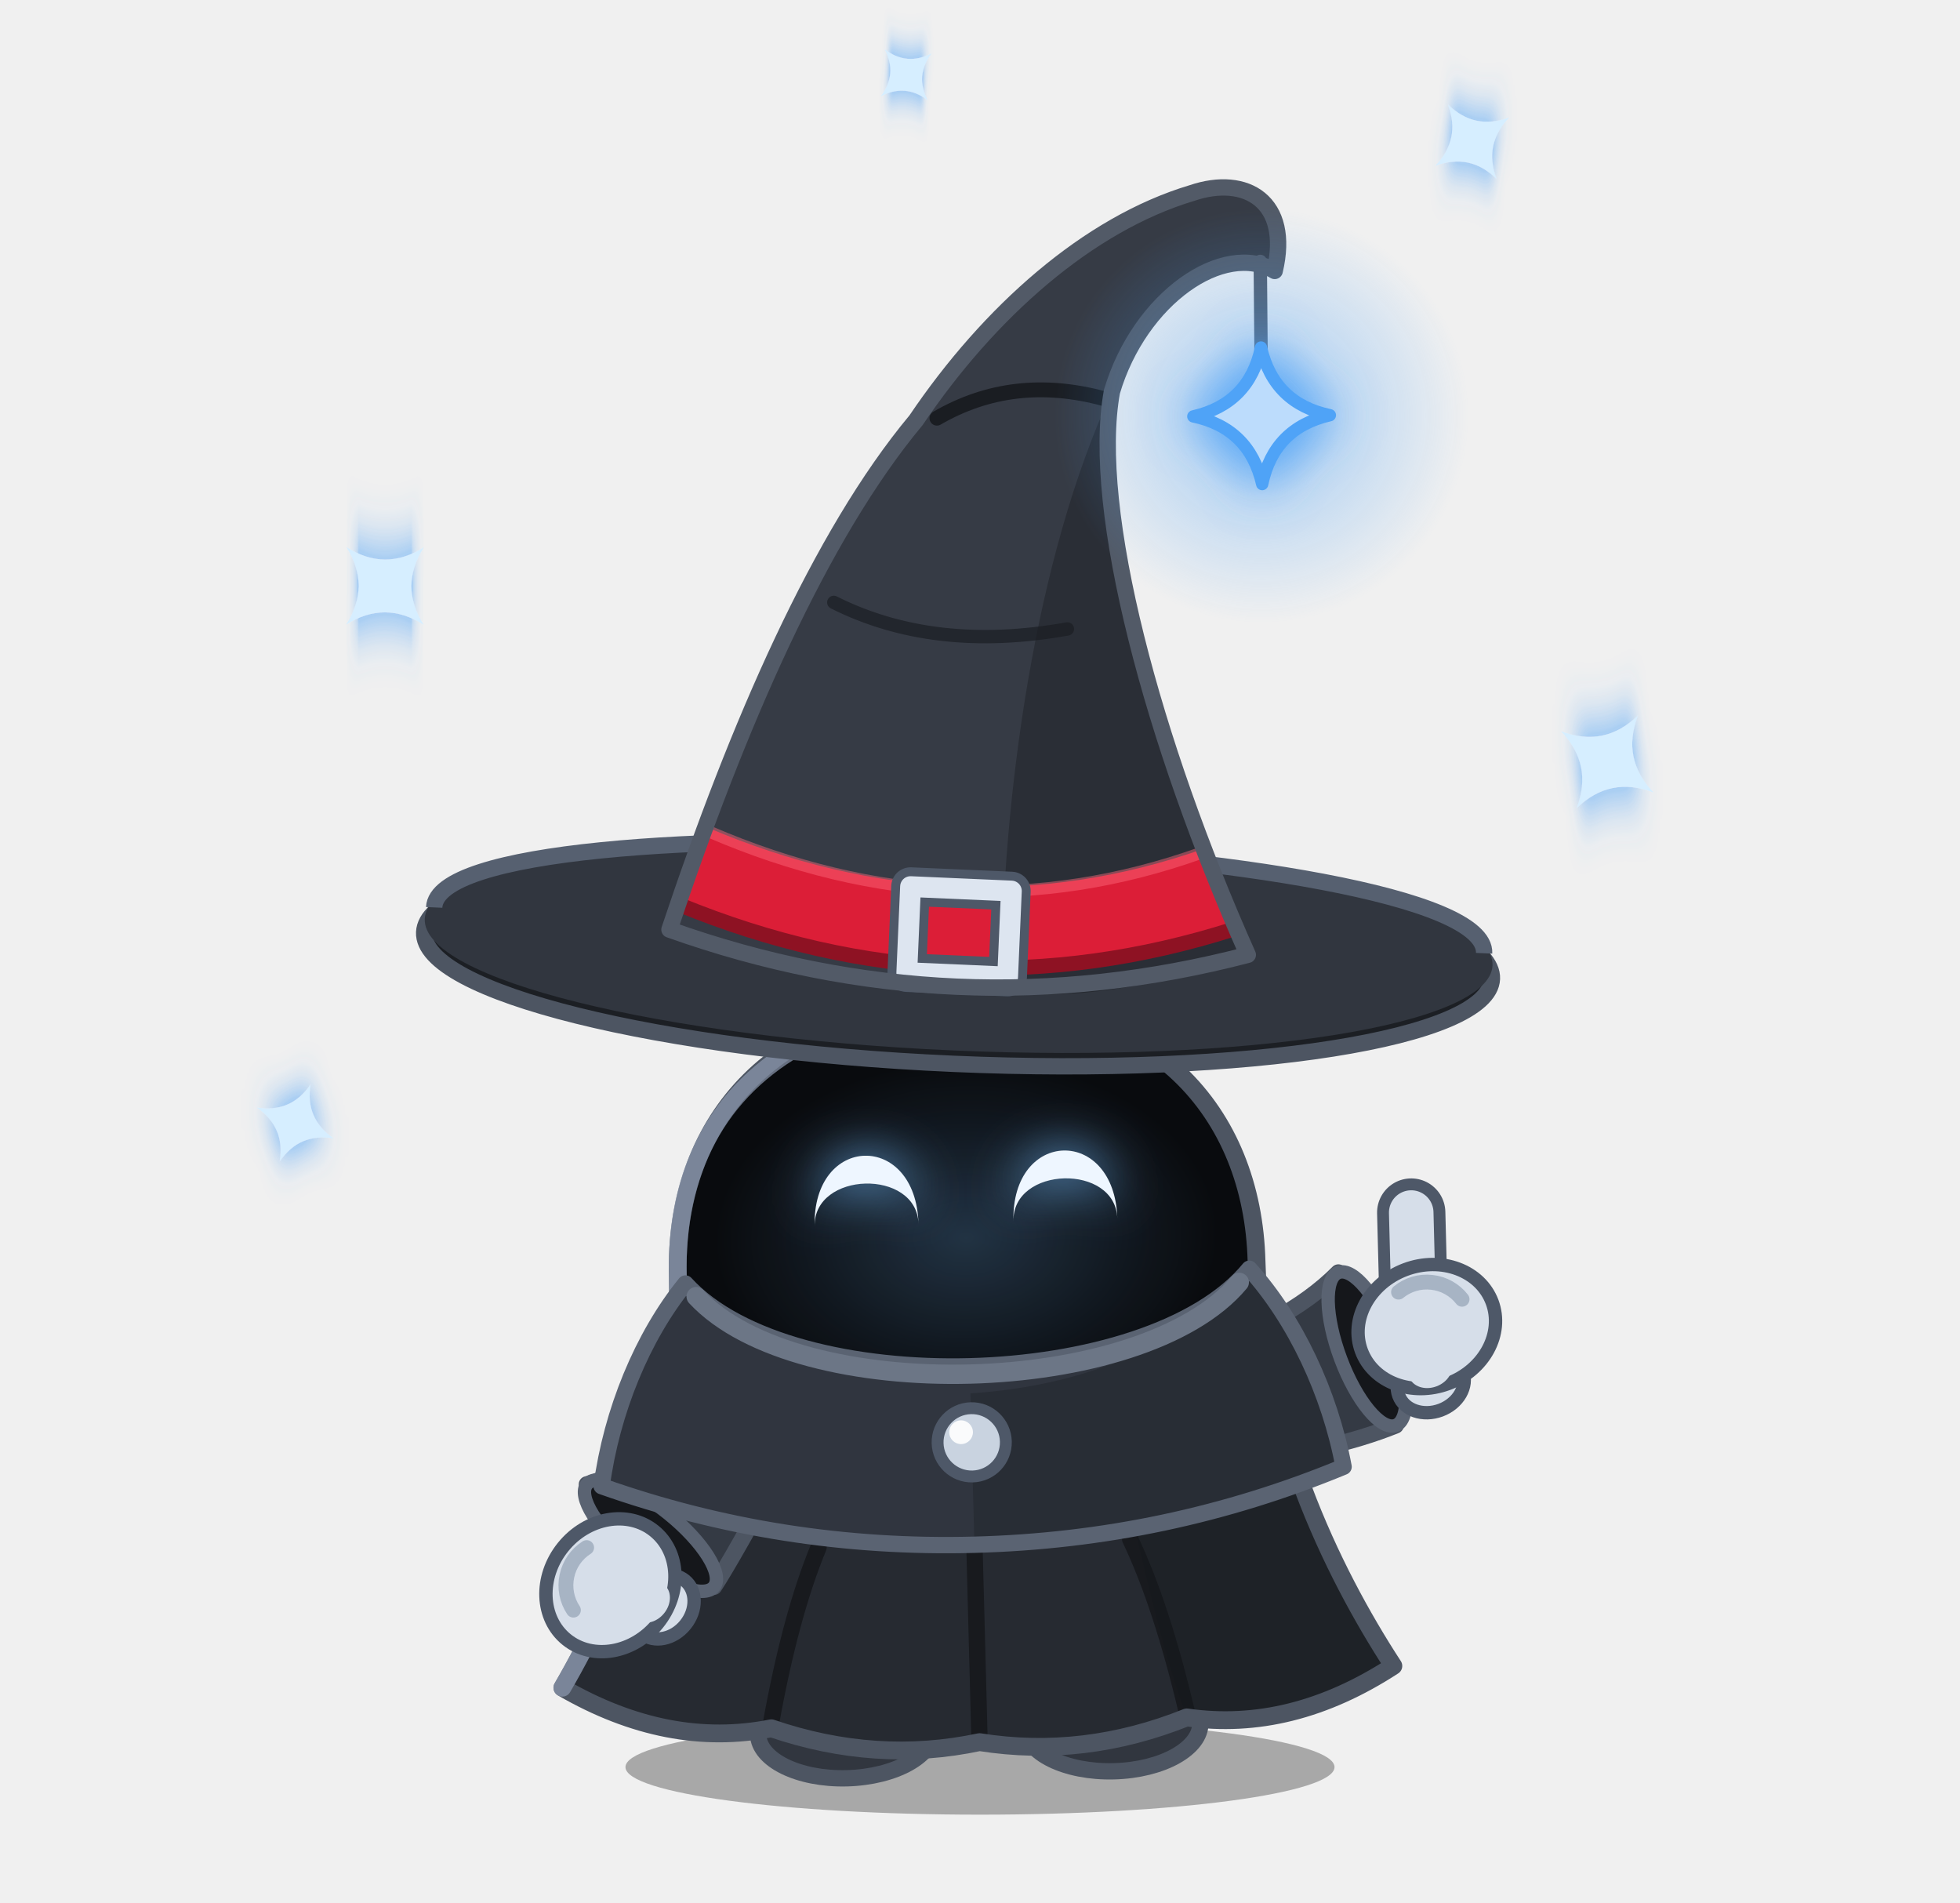
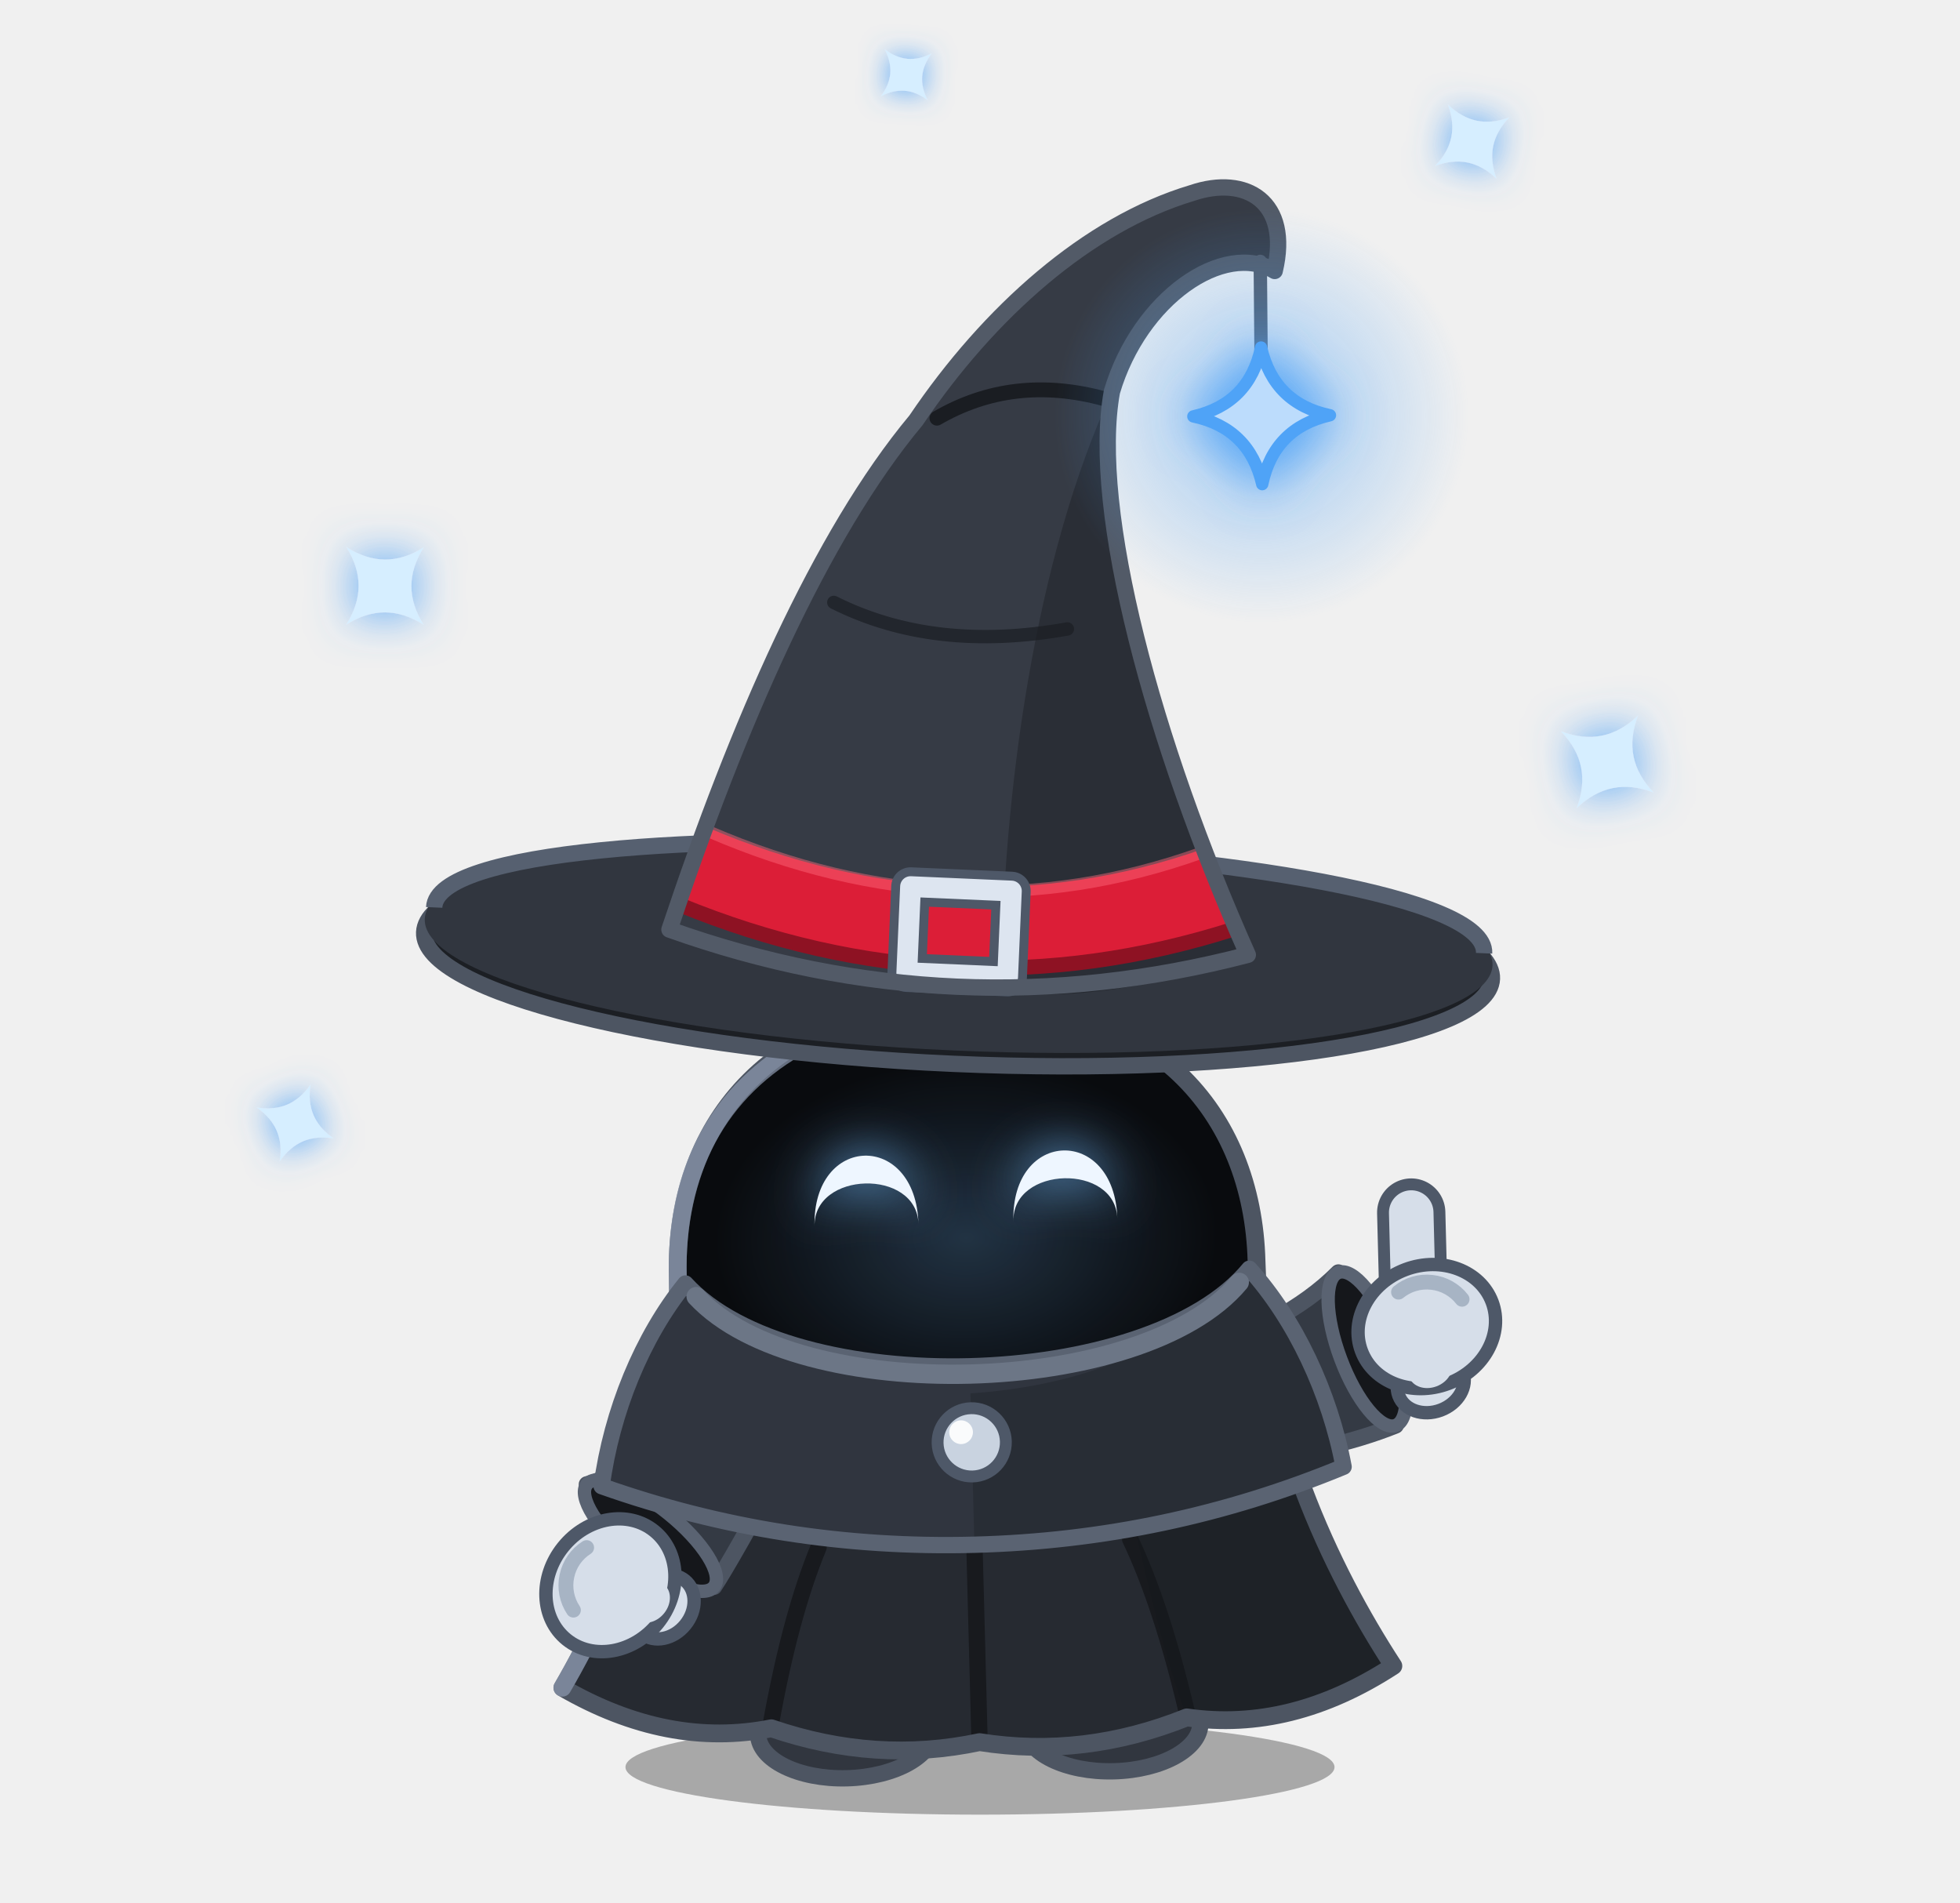
<svg xmlns="http://www.w3.org/2000/svg" width="136" height="132" viewBox="-8 -12 136 132">
  <defs>
    <radialGradient id="wr0">
      <stop offset="0" stop-color="#78BEFF" stop-opacity="0.22" />
      <stop offset="0.6" stop-color="#78BEFF" stop-opacity="0.08" />
      <stop offset="1" stop-color="#78BEFF" stop-opacity="0" />
    </radialGradient>
    <filter id="wg1" x="-100%" y="-100%" width="300%" height="300%">
-       <feGaussianBlur in="SourceAlpha" stdDeviation="1.7" result="b" />
+       <feGaussianBlur in="SourceAlpha" stdDeviation="1.751" result="b" />
      <feFlood flood-color="#78BEFF" flood-opacity="0.95" />
      <feComposite in2="b" operator="in" />
      <feMerge>
        <feMergeNode />
        <feMergeNode in="SourceGraphic" />
      </feMerge>
    </filter>
    <radialGradient id="wr2">
      <stop offset="0" stop-color="#4FA3F7" stop-opacity="0.75" />
      <stop offset="0.4" stop-color="#4FA3F7" stop-opacity="0.3" />
      <stop offset="1" stop-color="#4FA3F7" stop-opacity="0" />
    </radialGradient>
    <filter id="wg3" x="-100%" y="-100%" width="300%" height="300%">
-       <feGaussianBlur in="SourceAlpha" stdDeviation="1.8" result="b" />
+       <feGaussianBlur in="SourceAlpha" stdDeviation="1.706" result="b" />
      <feFlood flood-color="#4FA3F7" flood-opacity="1" />
      <feComposite in2="b" operator="in" />
      <feMerge>
        <feMergeNode />
        <feMergeNode in="SourceGraphic" />
      </feMerge>
    </filter>
    <filter id="wg4" x="-100%" y="-100%" width="300%" height="300%">
-       <feGaussianBlur in="SourceAlpha" stdDeviation="2" result="b" />
+       <feGaussianBlur in="SourceAlpha" stdDeviation="1.236" result="b" />
+       <feFlood flood-color="#4FA3F7" flood-opacity="0.95" />
+       <feComposite in2="b" operator="in" />
+       <feMerge>
+         <feMergeNode />
+         <feMergeNode in="SourceGraphic" />
+       </feMerge>
+     </filter>
+     <filter id="wg5" x="-100%" y="-100%" width="300%" height="300%">
+       <feGaussianBlur in="SourceAlpha" stdDeviation="1.516" result="b" />
+       <feFlood flood-color="#4FA3F7" flood-opacity="0.95" />
+       <feComposite in2="b" operator="in" />
+       <feMerge>
+         <feMergeNode />
+         <feMergeNode in="SourceGraphic" />
+       </feMerge>
+     </filter>
+     <filter id="wg6" x="-100%" y="-100%" width="300%" height="300%">
+       <feGaussianBlur in="SourceAlpha" stdDeviation="1.545" result="b" />
+       <feFlood flood-color="#4FA3F7" flood-opacity="0.95" />
+       <feComposite in2="b" operator="in" />
+       <feMerge>
+         <feMergeNode />
+         <feMergeNode in="SourceGraphic" />
+       </feMerge>
+     </filter>
+     <filter id="wg7" x="-100%" y="-100%" width="300%" height="300%">
+       <feGaussianBlur in="SourceAlpha" stdDeviation="1.16" result="b" />
+       <feFlood flood-color="#4FA3F7" flood-opacity="0.95" />
+       <feComposite in2="b" operator="in" />
+       <feMerge>
+         <feMergeNode />
+         <feMergeNode in="SourceGraphic" />
+       </feMerge>
+     </filter>
+     <filter id="wg8" x="-100%" y="-100%" width="300%" height="300%">
+       <feGaussianBlur in="SourceAlpha" stdDeviation="0.919" result="b" />
      <feFlood flood-color="#4FA3F7" flood-opacity="0.95" />
      <feComposite in2="b" operator="in" />
      <feMerge>
        <feMergeNode />
        <feMergeNode in="SourceGraphic" />
      </feMerge>
    </filter>
  </defs>
  <path d="M35.4 110.6C35.4 108.78 46.41 107.3 60 107.3C73.59 107.3 84.6 108.78 84.6 110.6C84.6 112.42 73.59 113.9 60 113.9C46.41 113.9 35.4 112.42 35.4 110.6Z" fill="#000000" opacity="0.3" />
  <g transform="translate(60 110) rotate(-1.5 0 0) scale(1.03 1.03) translate(-60 -110) translate(0 0)">
    <g transform="translate(51 108) rotate(0 0 -6)">
      <path d="M-5.9 0C-5.9 -1.71 -3.26 -3.1 0 -3.1C3.26 -3.1 5.9 -1.71 5.9 0C5.9 1.71 3.26 3.1 0 3.1C-3.26 3.1 -5.9 1.71 -5.9 0Z" fill="#31363F" stroke="#4D5562" stroke-width="1.1" />
      <path d="M-3.6 -1.1Q0 -2.5 3.2 -1.4" fill="none" stroke="#566070" stroke-width="0.9" stroke-linecap="round" />
    </g>
    <g transform="translate(69 108) rotate(0 0 -6)">
      <path d="M-5.9 0C-5.9 -1.71 -3.26 -3.1 0 -3.1C3.26 -3.1 5.9 -1.71 5.9 0C5.9 1.71 3.26 3.1 0 3.1C-3.26 3.1 -5.9 1.71 -5.9 0Z" fill="#31363F" stroke="#4D5562" stroke-width="1.1" />
      <path d="M-3.6 -1.1Q0 -2.5 3.2 -1.4" fill="none" stroke="#566070" stroke-width="0.9" stroke-linecap="round" />
    </g>
    <path d="M60 59C47 59 40.5 67 40.5 77C40.5 88 36 98 32 104.5Q39 108.8 46 107.6Q53 110.2 60 108.9Q67 110.2 74 107.6Q81 108.8 88 104.5C84 98 79.5 88 79.5 77C79.5 67 73 59 60 59Z" fill="#262A31" />
    <path d="M60 59C73 59 79.5 67 79.5 77C79.5 88 84 98 88 104.5Q81 108.8 74 107.6C70 96 69 76 60 59Z" fill="#000000" opacity="0.2" />
    <path d="M46 107.2Q47.5 100 49.5 95.5M74 107.2Q72.5 100 70.5 95.5M60 95L60 108.4" fill="none" stroke="#15171B" stroke-width="1.1" stroke-linecap="round" opacity="0.85" />
    <path d="M60 59C47 59 40.5 67 40.5 77L41 77.5C48 85.6 72 85.6 79 77.5L79.5 77C79.5 67 73 59 60 59Z" fill="#090B0E" />
    <path d="M60 59C47 59 40.5 67 40.5 77C40.5 88 36 98 32 104.5Q39 108.8 46 107.6Q53 110.2 60 108.9Q67 110.2 74 107.6Q81 108.8 88 104.5C84 98 79.5 88 79.5 77C79.5 67 73 59 60 59Z" fill="none" stroke="#4D5562" stroke-width="1.2" stroke-linejoin="round" />
    <path d="M49.5 61.5C43.5 64.5 40.5 70 40.5 77C40.5 88 36 98 32 104.5" fill="none" stroke="#8D9AB0" stroke-width="1.2" stroke-linecap="round" opacity="0.7" />
    <ellipse cx="60" cy="74.9" rx="17" ry="11.9" fill="url(#wr0)" />
-     <path d="M49.8 73.9C49.8 67.65 56.8 67.65 56.8 73.9C56.8 70.15 49.8 70.15 49.8 73.9Z" fill="#EEF6FF" filter="url(#wg1)" />
-     <path d="M63.2 73.9C63.2 67.65 70.2 67.65 70.2 73.9C70.2 70.15 63.2 70.15 63.2 73.9Z" fill="#EEF6FF" filter="url(#wg1)" />
+     <g transform="matrix(0.9705 0.0254 -0.0254 0.9705 4.5631 1.7156)">
+       <path d="M48.52 73.1C48.36 66.67 55.56 66.48 55.73 72.92C55.63 69.05 48.42 69.24 48.52 73.1Z" fill="#EEF6FF" filter="url(#wg1)" />
+     </g>
+     <g transform="matrix(0.9705 0.0254 -0.0254 0.9705 4.5631 1.7156)">
+       <path d="M62.32 72.74C62.15 66.31 69.36 66.12 69.53 72.55C69.43 68.69 62.22 68.88 62.32 72.74Z" fill="#EEF6FF" filter="url(#wg1)" />
+     </g>
    <path d="M41.53 84.47Q36.82 90.29 34.01 90.85L42.39 97.97Q43.68 96.11 47.47 89.53Z" fill="#343A44" stroke="#4D5562" stroke-width="1.1" stroke-linejoin="round" />
    <g transform="translate(38.2 94.41) rotate(130.36 0 0)">
      <path d="M-1.9 0C-1.9 -3.04 -1.05 -5.5 0 -5.5C1.05 -5.5 1.9 -3.04 1.9 0C1.9 3.04 1.05 5.5 0 5.5C-1.05 5.5 -1.9 3.04 -1.9 0Z" fill="#15171B" stroke="#5A6372" stroke-width="0.9" />
    </g>
    <path d="M76.77 90.69Q84.22 89.95 88.58 88.31L84.99 77.91Q81.28 81.45 74.23 83.31Z" fill="#343A44" stroke="#4D5562" stroke-width="1.1" stroke-linejoin="round" />
    <g transform="translate(86.79 83.11) rotate(-19.03 0 0)">
      <path d="M-1.9 0C-1.9 -3.04 -1.05 -5.5 0 -5.5C1.05 -5.5 1.9 -3.04 1.9 0C1.9 3.04 1.05 5.5 0 5.5C-1.05 5.5 -1.9 3.04 -1.9 0Z" fill="#15171B" stroke="#5A6372" stroke-width="0.9" />
    </g>
    <path d="M41 77.5C48 85.6 72 85.6 79 77.5C82 81 84.2 86 85 91Q73 95.6 60 95.6Q47 95.6 35 91C35.8 86 38 81 41 77.5Z" fill="#30353F" />
    <path d="M60 85.4C70 85 76 81 79 77.5C82 81 84.2 86 85 91Q73 95.6 60 95.6Z" fill="#000000" opacity="0.16" />
    <path d="M41 77.5C48 85.6 72 85.6 79 77.5C82 81 84.2 86 85 91Q73 95.6 60 95.6Q47 95.6 35 91C35.8 86 38 81 41 77.5Z" fill="none" stroke="#5A6372" stroke-width="1.1" stroke-linejoin="round" />
    <path d="M41.7 78.4C48.4 86 71.6 86 78.3 78.4" fill="none" stroke="#6C7686" stroke-width="1.3" stroke-linecap="round" />
    <path d="M57.7 88.7C57.7 87.43 58.73 86.4 60 86.4C61.27 86.4 62.3 87.43 62.3 88.7C62.3 89.97 61.27 91 60 91C58.73 91 57.7 89.97 57.7 88.7Z" fill="#C9D3E0" stroke="#4E5868" stroke-width="0.8" />
    <path d="M58.5 88C58.5 87.56 58.86 87.2 59.3 87.2C59.74 87.2 60.1 87.56 60.1 88C60.1 88.44 59.74 88.8 59.3 88.8C58.86 88.8 58.5 88.44 58.5 88Z" fill="#FFFFFF" opacity="0.9" />
    <g transform="translate(0 -2) rotate(4 60 57) rotate(0 24 57)">
      <path d="M24 57.9C24 53.87 40.12 50.6 60 50.6C79.88 50.6 96 53.87 96 57.9C96 61.93 79.88 65.2 60 65.2C40.12 65.2 24 61.93 24 57.9Z" fill="#1C1F24" stroke="#4D5562" stroke-width="1.1" />
      <path d="M24 57C24 52.97 40.12 49.7 60 49.7C79.88 49.7 96 52.97 96 57C96 61.03 79.88 64.3 60 64.3C40.12 64.3 24 61.03 24 57Z" fill="#31363F" />
      <path d="M24.6 56.2C24.6 48.5 95.4 48.5 95.4 56.2" fill="none" stroke="#566070" stroke-width="1.1" />
      <path d="M40.5 57C44.5 43 49.5 30 55.6 22C60.2 14.5 66.6 8.3 73.5 5.9C77.1 4.5 80.2 6.2 79.3 10.9C75.8 9 70.3 13.1 68.7 19.5C67.6 27.5 72.5 43 79.5 57Q60 63 40.5 57Z" fill="#363B45" />
      <path d="M68.7 19.5C67.6 27.5 72.5 43 79.5 57Q70 60.8 63 60.2C62.5 47 64 31 68.7 19.5Z" fill="#000000" opacity="0.22" />
      <path d="M57 21.8Q62 18.6 68.2 20" fill="none" stroke="#1A1D22" stroke-width="1" stroke-linecap="round" />
      <path d="M50.6 34.5Q57.5 37.6 66.4 35.6" fill="none" stroke="#1A1D22" stroke-width="0.9" stroke-linecap="round" opacity="0.7" />
      <path d="M42.7 50Q60 56.5 76.2 50L78.7 55.6Q60 62.4 40.9 55.6Z" fill="#DC1E37" />
      <path d="M42.9 50.3Q60 56.8 76 50.3" fill="none" stroke="#FF6B7D" stroke-width="0.8" opacity="0.45" />
      <path d="M41.1 55.3Q60 62.1 78.5 55.3" fill="none" stroke="#8E1223" stroke-width="1" />
      <path d="M56.6 53.4L63.4 53.4L63.4 59.2L56.6 59.2Z" fill="none" stroke="#4E5868" stroke-width="2.6" stroke-linejoin="round" />
      <path d="M56.6 53.4L63.4 53.4L63.4 59.2L56.6 59.2Z" fill="none" stroke="#DDE5F0" stroke-width="1.4" stroke-linejoin="round" />
      <path d="M40.5 57C44.5 43 49.5 30 55.6 22C60.2 14.5 66.6 8.3 73.5 5.9C77.1 4.5 80.2 6.2 79.3 10.9C75.8 9 70.3 13.1 68.7 19.5C67.6 27.5 72.5 43 79.5 57Q60 63 40.5 57Z" fill="none" stroke="#525A67" stroke-width="1.1" stroke-linejoin="round" />
      <g transform="translate(78.3 10.3) rotate(-3 0 0)">
        <path d="M0 0L0 6.2" fill="none" stroke="#525A67" stroke-width="0.9" stroke-linecap="round" />
        <ellipse cx="0" cy="10.4" rx="14" ry="14" fill="url(#wr2)" />
        <g transform="translate(0 10.4) rotate(0 0 0) scale(0.92 0.92)">
-           <path d="M0 -5Q0.9 -0.9 5 0Q0.9 0.9 0 5Q-0.9 0.9 -5 0Q-0.9 -0.9 0 -5Z" fill="#BCDCFC" stroke="#4FA3F7" stroke-width="0.9" stroke-linejoin="round" filter="url(#wg3)" />
+           <g transform="matrix(1.0553 0.0092 -0.0092 1.0553 -83.7798 -18.5114)">
+             <path d="M79.5 12.11Q80.39 15.99 84.28 16.81Q80.4 17.69 79.58 21.59Q78.69 17.71 74.8 16.89Q78.68 16 79.5 12.11Z" fill="#BCDCFC" stroke="#4FA3F7" stroke-width="0.853" stroke-linejoin="round" filter="url(#wg3)" />
+           </g>
        </g>
      </g>
    </g>
    <g transform="translate(36 97) rotate(130.36 0 0)">
      <path d="M-2.5 -3.7C-2.5 -4.75 -1.47 -5.6 -0.2 -5.6C1.07 -5.6 2.1 -4.75 2.1 -3.7C2.1 -2.65 1.07 -1.8 -0.2 -1.8C-1.47 -1.8 -2.5 -2.65 -2.5 -3.7Z" fill="#D6DEE9" stroke="#4E5868" stroke-width="0.9" />
      <path d="M-3.8 0C-3.8 -2.26 -1.7 -4.1 0.9 -4.1C3.5 -4.1 5.6 -2.26 5.6 0C5.6 2.26 3.5 4.1 0.9 4.1C-1.7 4.1 -3.8 2.26 -3.8 0Z" fill="#D6DEE9" stroke="#4E5868" stroke-width="0.9" />
      <path d="M-1.4 -2.8C-1.4 -3.46 -0.73 -4 0.1 -4C0.93 -4 1.6 -3.46 1.6 -2.8C1.6 -2.14 0.93 -1.6 0.1 -1.6C-0.73 -1.6 -1.4 -2.14 -1.4 -2.8Z" fill="#D6DEE9" />
      <path d="M3.77 0.89C3.53 1.66 2.98 2.31 2.26 2.67C1.54 3.04 0.7 3.1 -0.07 2.84" fill="none" stroke="#97A5B8" stroke-width="1" stroke-linecap="round" opacity="0.75" />
    </g>
    <g transform="translate(90 82) rotate(-19.03 0 0)">
      <path d="M0 0L2.61 -7.56" fill="none" stroke="#4E5868" stroke-width="4.6" stroke-linecap="round" />
      <path d="M0 0L2.61 -7.56" fill="none" stroke="#D6DEE9" stroke-width="3" stroke-linecap="round" />
      <path d="M-2.5 3.7C-2.5 2.65 -1.47 1.8 -0.2 1.8C1.07 1.8 2.1 2.65 2.1 3.7C2.1 4.75 1.07 5.6 -0.2 5.6C-1.47 5.6 -2.5 4.75 -2.5 3.7Z" fill="#D6DEE9" stroke="#4E5868" stroke-width="0.9" />
      <path d="M-3.8 0C-3.8 -2.26 -1.7 -4.1 0.9 -4.1C3.5 -4.1 5.6 -2.26 5.6 0C5.6 2.26 3.5 4.1 0.9 4.1C-1.7 4.1 -3.8 2.26 -3.8 0Z" fill="#D6DEE9" stroke="#4E5868" stroke-width="0.9" />
      <path d="M-1.4 2.8C-1.4 2.14 -0.73 1.6 0.1 1.6C0.93 1.6 1.6 2.14 1.6 2.8C1.6 3.46 0.93 4 0.1 4C-0.73 4 -1.4 3.46 -1.4 2.8Z" fill="#D6DEE9" />
      <path d="M3.77 -0.89C3.53 -1.66 2.98 -2.31 2.26 -2.67C1.54 -3.04 0.7 -3.1 -0.07 -2.84" fill="none" stroke="#97A5B8" stroke-width="1" stroke-linecap="round" opacity="0.75" />
    </g>
    <g transform="translate(96 2) rotate(58.33 0 0) scale(0.6 0.6)">
-       <path d="M0 -5Q0.9 -0.9 5 0Q0.9 0.9 0 5Q-0.9 0.9 -5 0Q-0.9 -0.9 0 -5Z" fill="#D6EEFF" filter="url(#wg4)" />
+       <g transform="matrix(0.8852 -1.3545 1.3545 0.8852 -80.4071 129.4569)">
+         <path d="M96.74 -3.86Q94.93 -2.01 95.85 0.41Q93.99 -1.4 91.57 -0.48Q93.39 -2.33 92.46 -4.76Q94.32 -2.94 96.74 -3.86Z" fill="#D6EEFF" filter="url(#wg4)" />
+       </g>
    </g>
    <g transform="translate(22 30) rotate(46.67 0 0) scale(0.74 0.74)">
-       <path d="M0 -5Q0.9 -0.9 5 0Q0.9 0.9 0 5Q-0.9 0.9 -5 0Q-0.9 -0.9 0 -5Z" fill="#D6EEFF" filter="url(#wg4)" />
+       <g transform="matrix(0.9299 -0.9353 0.9353 0.9299 -44.2036 -9.1382)">
+         <path d="M21.4 25.98Q19.68 28.66 21.39 31.34Q18.71 29.62 16.03 31.33Q17.75 28.65 16.04 25.96Q18.72 27.69 21.4 25.98Z" fill="#D6EEFF" filter="url(#wg5)" />
+       </g>
    </g>
    <g transform="translate(104 44) rotate(35 0 0) scale(0.75 0.75)">
-       <path d="M0 -5Q0.9 -0.9 5 0Q0.9 0.9 0 5Q-0.9 0.9 -5 0Q-0.9 -0.9 0 -5Z" fill="#D6EEFF" filter="url(#wg4)" />
+       <g transform="matrix(1.0795 -0.7145 0.7145 1.0795 -140.943 29.8631)">
+         <path d="M105.66 37.64Q104.49 40.66 106.75 42.99Q103.72 41.82 101.39 44.08Q102.56 41.05 100.3 38.73Q103.33 39.89 105.66 37.64Z" fill="#D6EEFF" filter="url(#wg6)" />
+       </g>
    </g>
    <g transform="translate(15 66) rotate(23.33 0 0) scale(0.56 0.56)">
-       <path d="M0 -5Q0.9 -0.9 5 0Q0.9 0.9 0 5Q-0.9 0.9 -5 0Q-0.9 -0.9 0 -5Z" fill="#D6EEFF" filter="url(#wg4)" />
+       <g transform="matrix(1.601 -0.6414 0.6414 1.601 -62.2562 -97.5156)">
+         <path d="M13.56 63.22Q13.16 65.62 15.17 66.99Q12.77 66.59 11.4 68.6Q11.8 66.2 9.79 64.83Q12.19 65.23 13.56 63.22Z" fill="#D6EEFF" filter="url(#wg7)" />
+       </g>
    </g>
    <g transform="translate(58 -3.5) rotate(51.33 0 0) scale(0.45 0.45)">
-       <path d="M0 -5Q0.9 -0.9 5 0Q0.9 0.9 0 5Q-0.9 0.9 -5 0Q-0.9 -0.9 0 -5Z" fill="#D6EEFF" filter="url(#wg4)" />
+       <g transform="matrix(1.4045 -1.6639 1.6639 1.4045 -65.7441 100.8817)">
+         <path d="M56.64 -8.29Q55.46 -6.76 56.36 -5.06Q54.83 -6.23 53.13 -5.33Q54.3 -6.86 53.4 -8.57Q54.93 -7.39 56.64 -8.29Z" fill="#D6EEFF" filter="url(#wg8)" />
+       </g>
    </g>
  </g>
</svg>
